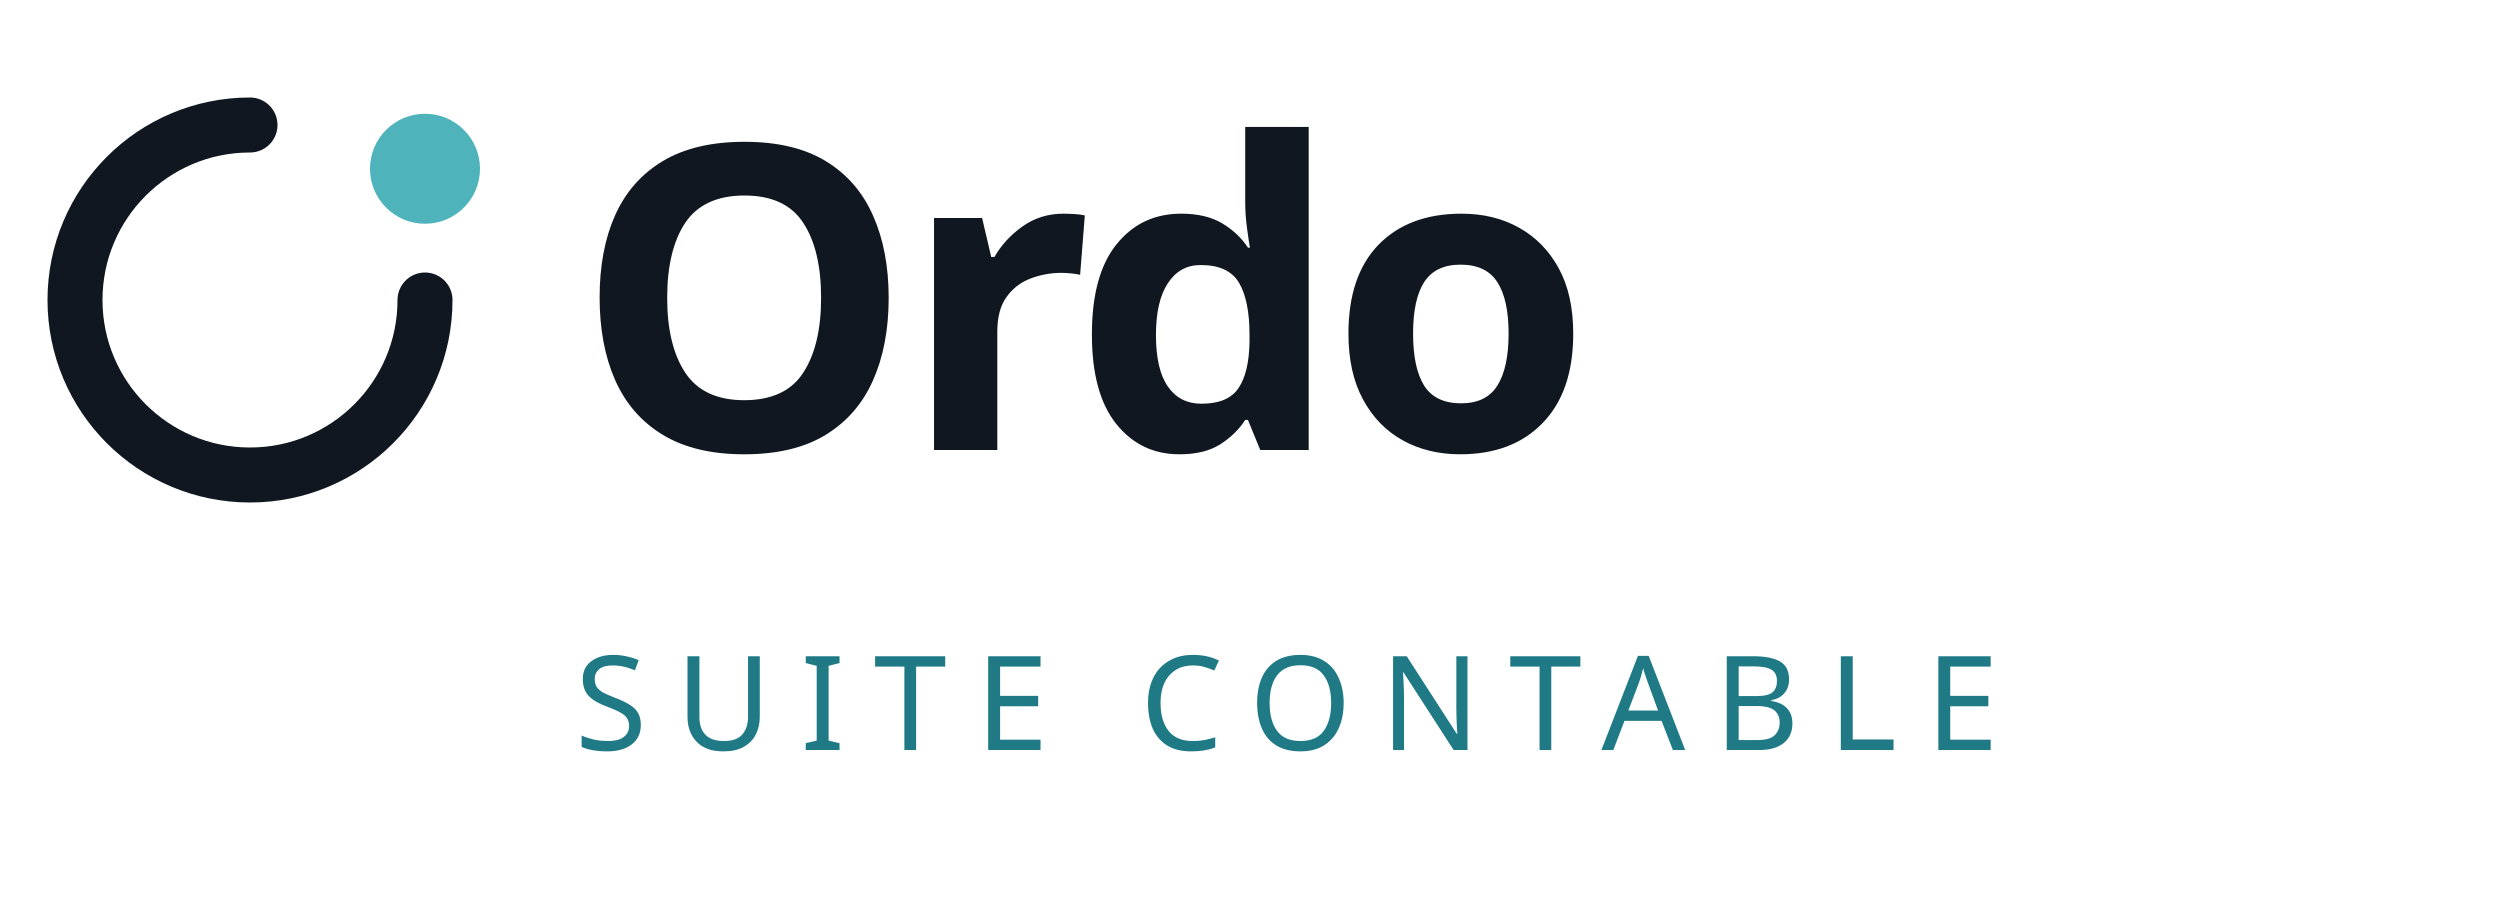
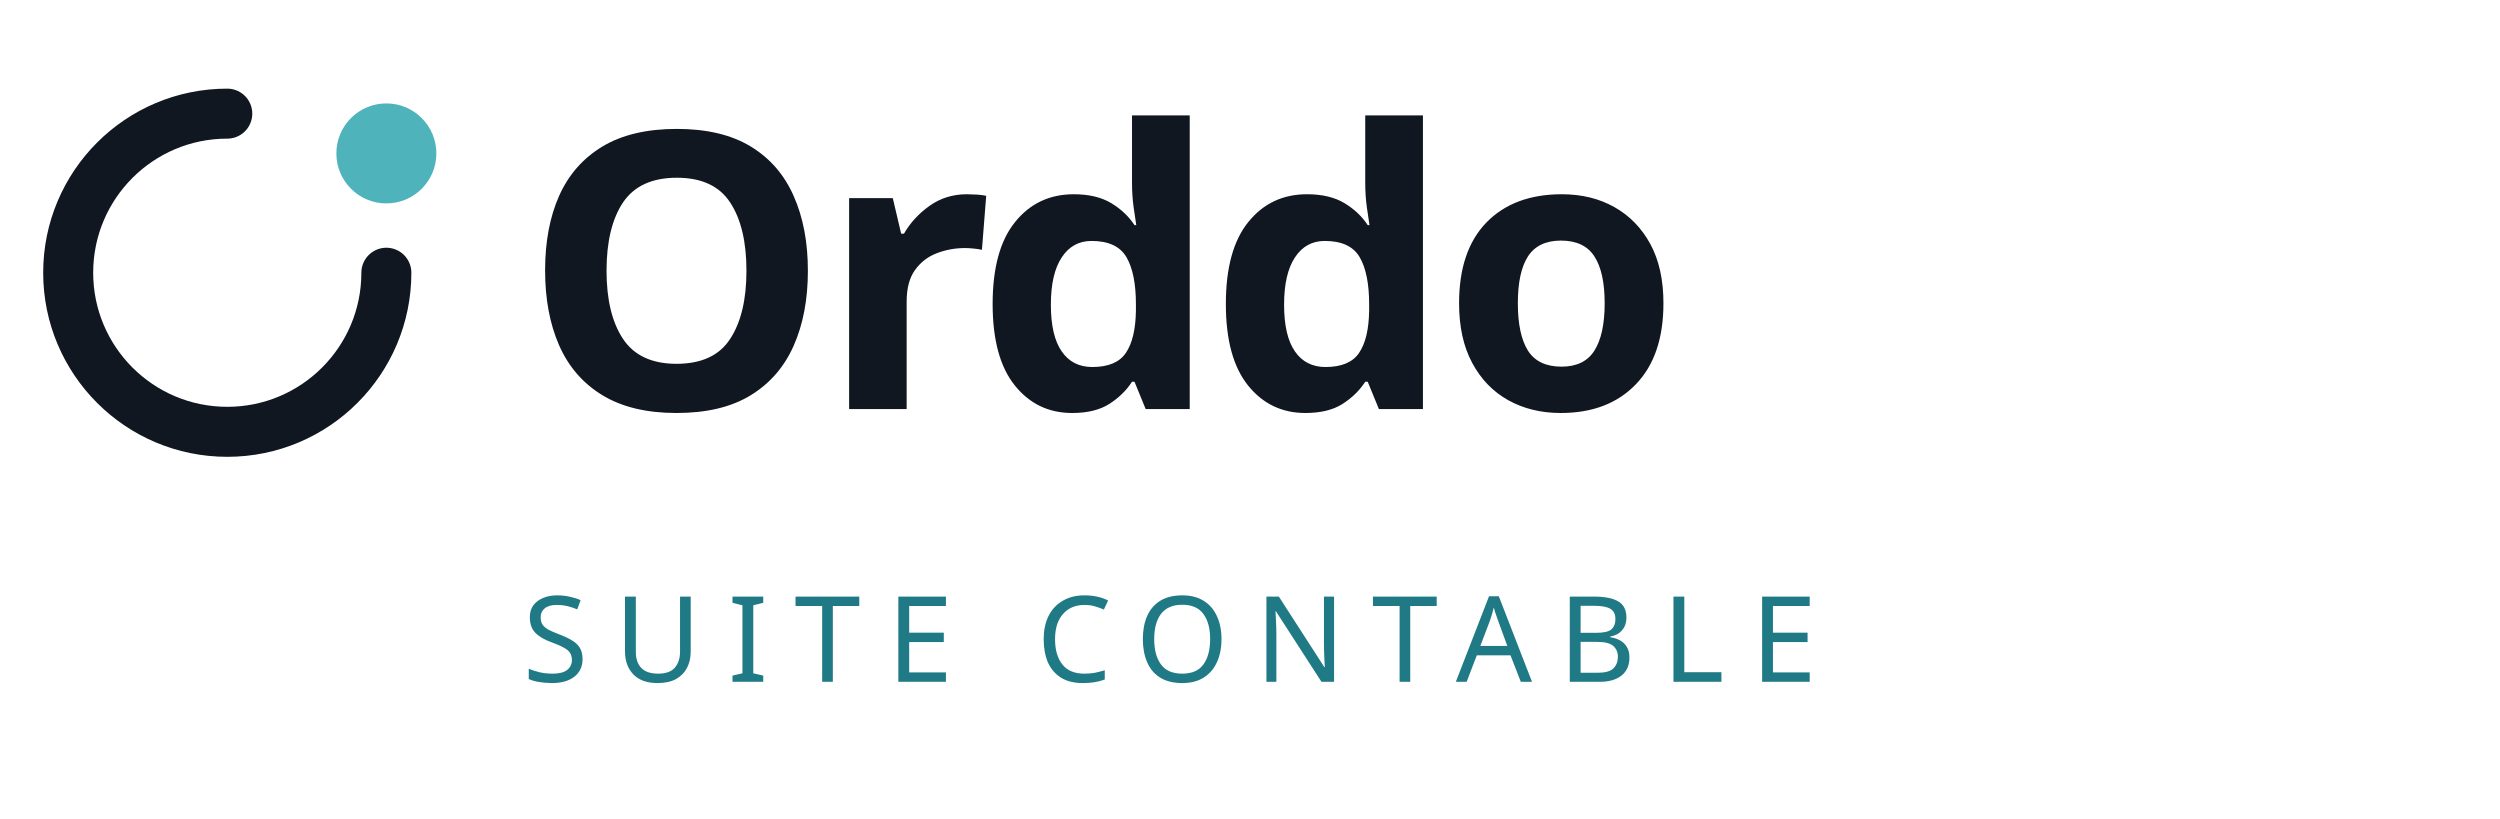
- <svg xmlns="http://www.w3.org/2000/svg" width="200" height="72" viewBox="0 0 200 72" fill="none" font-family="Geist, system-ui, sans-serif">
+ <svg xmlns="http://www.w3.org/2000/svg" width="220" height="72" viewBox="0 0 220 72" fill="none" font-family="Geist, system-ui, sans-serif">
  <path d="M20 10a14 14 0 1 0 14 14" stroke="#101720" stroke-width="4.4" stroke-linecap="round" />
  <circle cx="34" cy="13.5" r="4.4" fill="#4FB3BC" />
-   <text x="46" y="36" font-weight="600" font-size="34" letter-spacing="-1" fill="#101720">Ordo</text>
+   <text x="46" y="36" font-weight="600" font-size="34" letter-spacing="-1" fill="#101720">Orddo</text>
  <text x="46" y="60" font-weight="500" font-size="10.5" letter-spacing="2.3" fill="#1F7A86">SUITE CONTABLE</text>
</svg>
